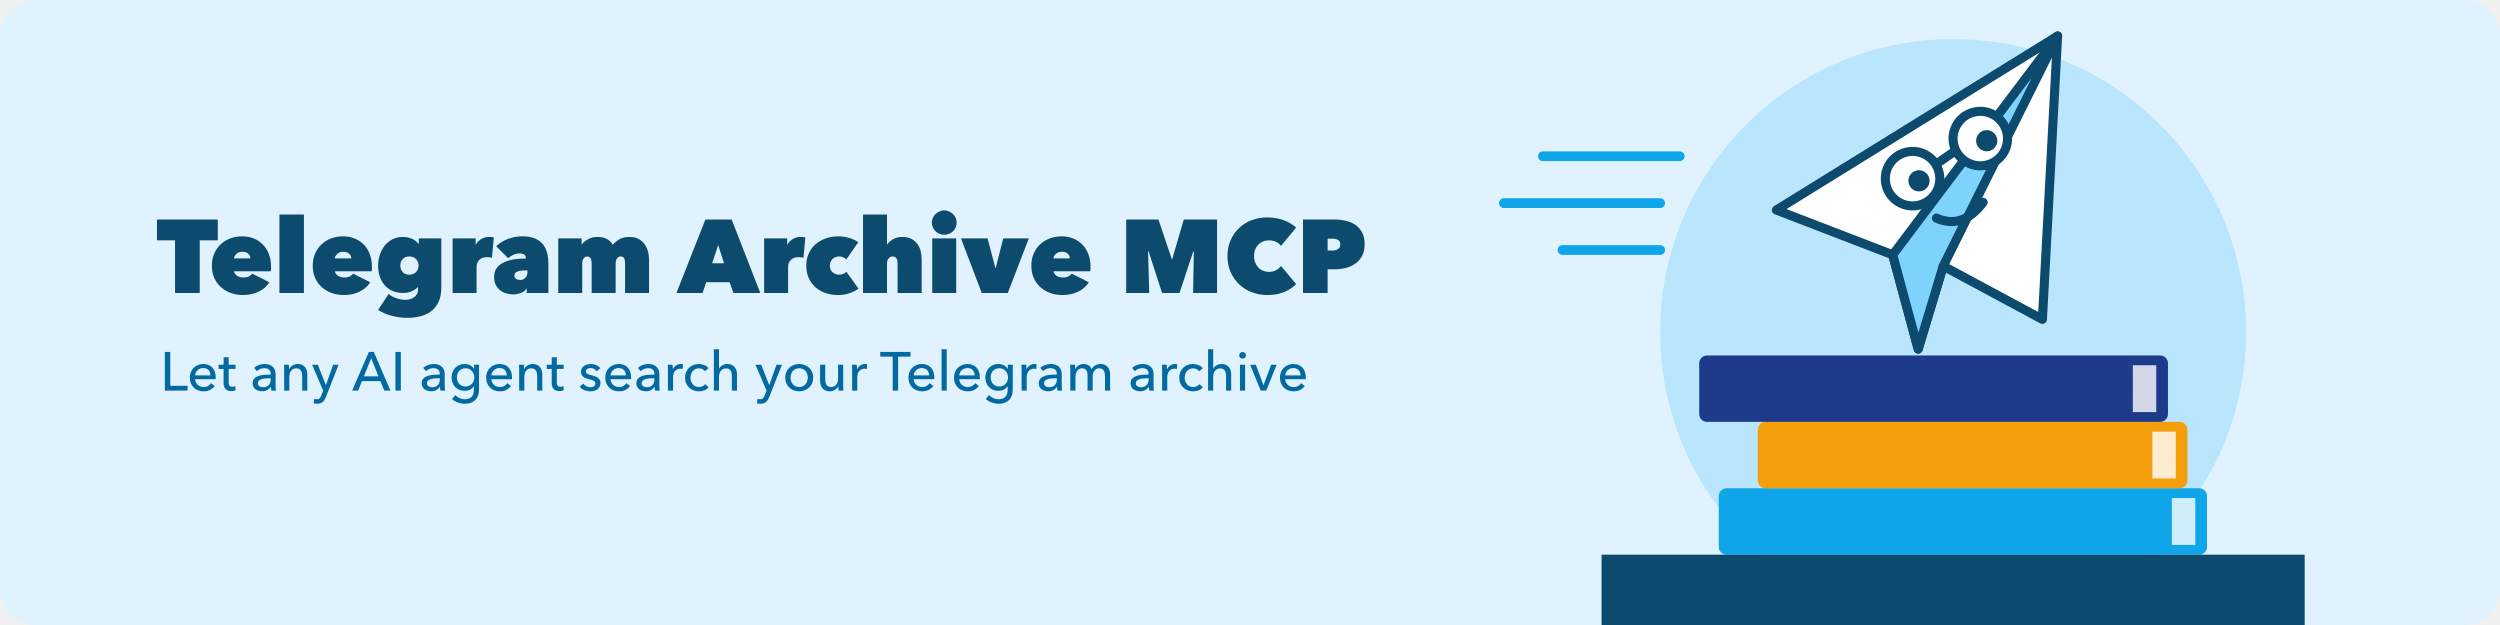
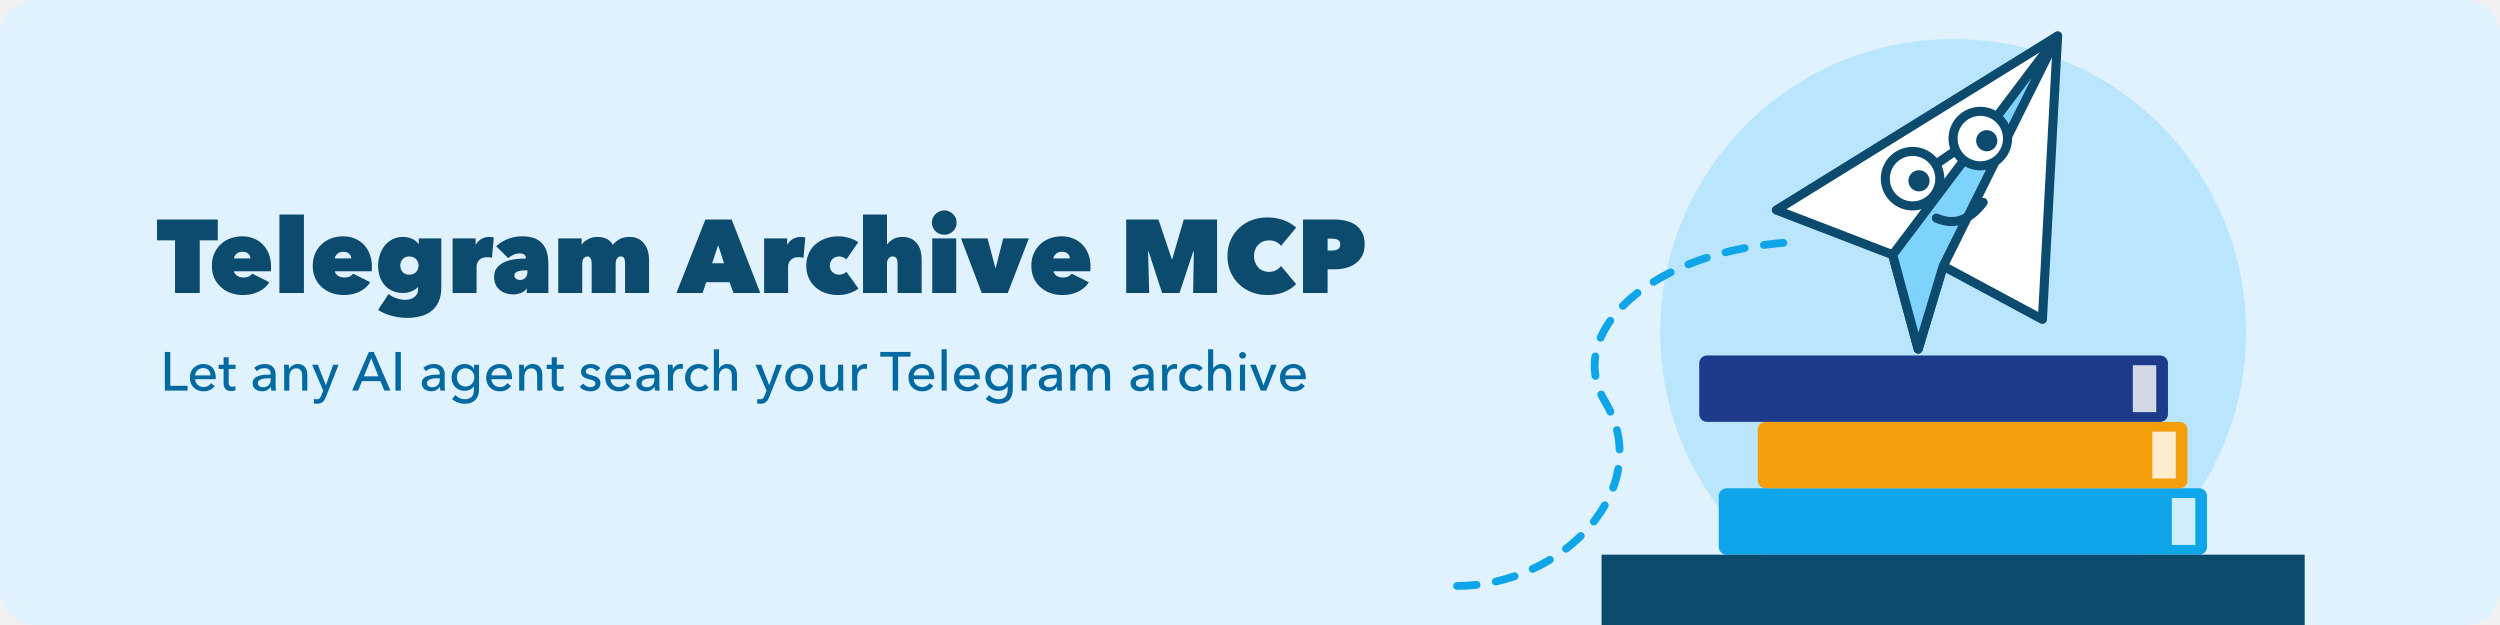
<svg xmlns="http://www.w3.org/2000/svg" viewBox="0 0 1280 320" width="1280" height="320" role="img" aria-label="Telegram Archive MCP: let any AI agent search your Telegram archive">
  <defs>
    <path id="avenirheavy0" d="M419 0H181V507H7V708H593V507H419Z" />
    <path id="avenirheavy1" d="M403 333Q403 361 382 379Q362 397 327 397Q289 397 268 376Q247 355 244 333ZM602 258Q602 245 602 232Q601 218 600 209H246Q247 195 256 184Q264 173 276 165Q289 157 304 153Q320 149 336 149Q368 149 390 160Q411 172 422 186L586 103Q551 46 484 13Q418 -20 330 -20Q273 -20 219 -2Q165 16 124 52Q82 87 57 140Q32 193 32 263Q32 328 55 380Q78 433 118 470Q157 506 210 526Q264 546 325 546Q387 546 438 524Q489 503 526 464Q562 426 582 373Q602 320 602 258Z" />
    <path id="avenirheavy2" d="M53 756H289V0H53Z" />
    <path id="avenirheavy3" d="M32 265Q32 316 48 365Q63 414 93 453Q123 492 168 516Q213 540 272 540Q314 540 354 524Q395 508 421 473H424V526H641V54Q641 -32 613 -89Q585 -146 538 -180Q492 -213 433 -226Q374 -240 313 -240Q238 -240 163 -220Q88 -201 32 -163L133 -10Q171 -39 213 -52Q255 -66 293 -66Q318 -66 340 -60Q363 -53 380 -40Q397 -28 407 -10Q417 9 417 33V56H414Q395 34 358 17Q320 0 272 0Q211 0 166 22Q121 43 91 80Q61 116 46 164Q32 212 32 265ZM246 265Q246 227 268 202Q290 176 332 176Q373 176 398 202Q422 228 422 265Q422 300 398 326Q373 352 332 352Q290 352 268 326Q246 300 246 265Z" />
    <path id="avenirheavy4" d="M53 526H275V466H277Q294 498 328 519Q361 540 406 540Q433 540 450 535L432 339Q421 342 408 344Q394 345 383 345Q338 345 311 319Q284 293 284 255V0H53Z" />
    <path id="avenirheavy5" d="M334 218Q283 218 252 207Q221 196 221 166Q221 155 226 148Q231 140 239 135Q247 130 256 128Q266 125 274 125Q307 125 327 146Q347 167 347 200V218ZM332 334Q332 358 316 370Q299 381 272 381Q240 381 212 368Q183 354 161 336L46 450Q94 496 160 521Q226 546 296 546Q371 546 420 525Q469 504 498 467Q526 430 538 381Q549 332 549 277V0H340V42H338Q318 12 281 -1Q244 -14 209 -14Q178 -14 146 -5Q113 4 86 24Q60 44 43 76Q26 108 26 155Q26 210 54 244Q83 279 127 298Q171 318 226 325Q280 332 332 332Z" />
    <path id="avenirheavy6" d="M375 0V276Q375 316 365 334Q355 352 332 352Q315 352 300 336Q284 320 284 279V0H53V526H278V468H280Q290 481 304 494Q319 506 338 516Q356 527 379 534Q402 540 429 540Q481 540 519 522Q557 503 579 464Q605 496 643 518Q681 540 739 540Q795 540 832 518Q868 496 890 463Q911 430 920 392Q928 353 928 320V0H697V280Q697 323 686 338Q676 352 654 352Q634 352 620 334Q606 315 606 279V0Z" />
    <path id="avenirheavy7" d="M263 708H516L792 0H533L496 104H271L236 0H-16ZM386 461 328 286H443Z" />
    <path id="avenirheavy8" d="M339 -20Q272 -20 216 0Q160 20 119 57Q78 94 55 146Q32 198 32 263Q32 327 56 380Q79 432 121 469Q163 506 220 526Q276 546 342 546Q369 546 396 542Q424 537 450 529Q475 521 496 511Q518 501 533 489L418 323Q406 337 386 344Q367 352 349 352Q332 352 316 346Q300 341 288 330Q275 318 267 302Q259 285 259 263Q259 241 267 224Q275 208 288 198Q300 187 316 182Q332 176 349 176Q369 176 388 184Q407 191 419 204L535 42Q502 16 450 -2Q397 -20 339 -20Z" />
    <path id="avenirheavy9" d="M430 540Q485 540 522 520Q558 500 580 468Q601 437 610 398Q618 359 618 320V0H386V280Q386 320 374 336Q361 352 336 352Q316 352 300 334Q284 317 284 279V0H53V756H284V468H286Q306 497 343 518Q380 540 430 540Z" />
    <path id="avenirheavy10" d="M54 526H285V0H54ZM50 678Q50 702 60 724Q69 745 86 761Q102 777 124 786Q146 796 171 796Q195 796 216 786Q237 777 254 761Q270 745 280 724Q289 702 289 678Q289 653 280 632Q270 610 254 594Q237 579 216 570Q195 561 171 561Q146 561 124 570Q102 579 86 594Q69 610 60 632Q50 653 50 678Z" />
    <path id="avenirheavy11" d="M-8 526H248L323 242H327L399 526H646L443 0H192Z" />
    <path id="avenirheavy12" d="M277 400 288 0H66V708H377L505 327H510L621 708H942V0H711L718 398L712 399L580 0H412L282 400Z" />
    <path id="avenirheavy13" d="M34 354Q34 439 64 508Q94 577 146 626Q198 675 268 702Q339 728 419 728Q501 728 574 702Q647 675 696 630L550 454Q530 480 500 494Q470 507 433 507Q403 507 377 496Q351 486 332 466Q312 446 301 418Q290 389 290 354Q290 319 302 292Q313 264 332 244Q352 224 378 214Q404 203 433 203Q474 203 504 220Q533 237 550 260L696 85Q648 37 578 8Q508 -20 419 -20Q339 -20 268 7Q198 34 146 84Q94 133 64 202Q34 270 34 354Z" />
    <path id="avenirheavy14" d="M303 228V0H66V708H370Q424 708 476 696Q528 685 569 658Q610 630 635 584Q660 539 660 470Q660 404 636 358Q611 312 570 283Q530 254 478 241Q425 228 370 228ZM303 523V409H353Q380 409 402 422Q425 436 425 468Q425 485 419 496Q413 506 402 512Q392 518 379 520Q366 523 353 523Z" />
    <path id="avenirmed15" d="M185 88H501V0H86V708H185Z" />
    <path id="avenirmed16" d="M428 279Q427 307 418 332Q410 356 394 374Q377 392 352 402Q328 413 295 413Q265 413 238 402Q212 392 192 374Q173 356 160 332Q148 307 146 279ZM523 241Q523 233 523 225Q523 217 522 209H146Q147 179 160 152Q172 126 193 106Q214 87 242 76Q269 65 300 65Q348 65 383 86Q418 107 438 137L504 84Q466 34 414 10Q363 -13 300 -13Q246 -13 200 5Q154 23 121 56Q88 88 69 134Q50 180 50 236Q50 291 68 338Q87 384 120 417Q153 450 198 468Q243 487 295 487Q347 487 390 470Q432 453 462 421Q491 389 507 344Q523 298 523 241Z" />
    <path id="avenirmed17" d="M313 397H187V150Q187 107 203 88Q219 70 254 70Q267 70 282 73Q297 76 309 82L312 5Q295 -1 274 -4Q254 -8 232 -8Q165 -8 130 29Q94 66 94 140V397H3V474H94V610H187V474H313Z" />
    <path id="avenirmed18" d="M376 307Q376 360 344 386Q312 411 259 411Q219 411 184 396Q148 380 124 356L74 416Q109 449 160 468Q210 487 268 487Q319 487 356 472Q394 458 418 433Q442 408 454 374Q466 340 466 301V94Q466 70 468 44Q469 17 473 0H388Q380 34 380 68H377Q351 30 312 9Q272 -12 218 -12Q190 -12 160 -4Q129 3 104 20Q79 37 62 65Q46 93 46 134Q46 188 75 220Q104 251 151 268Q198 284 257 289Q316 294 376 294ZM353 226Q318 226 280 223Q243 220 212 211Q182 202 162 184Q142 166 142 136Q142 115 150 101Q159 87 173 78Q187 69 204 66Q221 62 239 62Q305 62 340 102Q376 141 376 201V226Z" />
    <path id="avenirmed19" d="M166 474Q168 456 169 434Q170 411 170 396H173Q182 415 198 432Q213 448 233 460Q253 473 277 480Q301 487 327 487Q373 487 406 472Q439 456 461 430Q483 404 494 369Q504 334 504 294V0H410V263Q410 292 406 318Q401 344 389 364Q377 384 356 396Q335 408 302 408Q246 408 210 366Q175 323 175 252V0H81V372Q81 391 80 421Q79 451 77 474Z" />
    <path id="avenirmed20" d="M261 102H263L394 474H494L264 -112Q252 -142 238 -166Q224 -189 205 -206Q186 -222 160 -231Q135 -240 100 -240Q85 -240 70 -238Q54 -237 38 -233L47 -150Q71 -158 94 -158Q131 -158 149 -138Q167 -117 182 -79L212 0L9 474H114Z" />
    <path id="avenirmed21" d="M115 0H5L312 708H402L706 0H594L522 174H186ZM221 261H486L354 593Z" />
    <path id="avenirmed22" d="M185 0H86V708H185Z" />
    <path id="avenirmed23" d="M118 -81Q149 -116 196 -137Q242 -158 291 -158Q338 -158 370 -144Q402 -131 422 -108Q441 -84 450 -52Q458 -20 458 17V78H456Q430 38 385 17Q340 -4 289 -4Q235 -4 190 15Q146 34 115 67Q84 100 67 144Q50 189 50 240Q50 291 67 336Q84 381 115 414Q146 448 190 468Q234 487 288 487Q339 487 386 465Q432 443 459 398H461V474H552V24Q552 -28 539 -76Q526 -123 495 -160Q464 -196 414 -218Q364 -240 290 -240Q228 -240 166 -218Q103 -195 58 -154ZM147 242Q147 209 158 179Q168 149 188 126Q209 103 238 89Q267 75 304 75Q340 75 370 88Q400 101 421 124Q442 146 454 176Q465 207 465 242Q465 276 454 306Q442 336 420 359Q399 382 370 396Q340 409 304 409Q267 409 238 396Q209 382 188 360Q168 337 158 306Q147 276 147 242Z" />
    <path id="avenirmed24" d="M337 354Q321 380 292 396Q263 413 227 413Q211 413 195 410Q179 406 166 398Q154 391 146 380Q139 368 139 351Q139 321 166 306Q193 292 247 280Q281 272 310 261Q339 250 360 234Q382 217 394 194Q406 171 406 140Q406 98 390 69Q374 40 348 22Q321 3 287 -5Q253 -13 217 -13Q163 -13 112 8Q60 29 26 72L93 129Q112 101 146 82Q179 63 219 63Q237 63 254 66Q270 70 284 78Q297 86 305 99Q313 112 313 132Q313 165 282 181Q250 197 189 211Q165 217 140 226Q116 234 96 249Q76 264 64 286Q51 309 51 342Q51 380 66 408Q82 435 107 452Q132 470 164 478Q196 487 230 487Q281 487 328 467Q376 447 402 409Z" />
    <path id="avenirmed25" d="M81 372Q81 391 80 421Q79 451 77 474H166Q168 456 169 432Q170 409 170 394H173Q193 436 232 462Q270 487 318 487Q340 487 355 483L351 396Q331 401 308 401Q274 401 249 388Q224 376 208 355Q191 334 183 306Q175 279 175 249V0H81V372Z" />
    <path id="avenirmed26" d="M413 354Q398 377 368 392Q338 408 304 408Q267 408 238 394Q210 380 190 356Q170 333 160 302Q149 271 149 237Q149 203 160 172Q170 141 190 118Q210 94 239 80Q268 66 305 66Q341 66 370 80Q400 94 419 118L482 61Q452 26 407 6Q362 -13 305 -13Q250 -13 204 5Q157 23 123 56Q89 88 70 134Q50 180 50 237Q50 293 69 339Q88 385 122 418Q156 451 202 469Q249 487 303 487Q353 487 402 467Q452 447 481 409Z" />
    <path id="avenirmed27" d="M179 402Q196 437 237 462Q278 487 329 487Q375 487 408 472Q441 456 463 430Q485 404 496 369Q506 334 506 294V0H412V262Q412 291 408 317Q403 343 391 363Q379 383 358 395Q338 407 305 407Q249 407 213 364Q177 322 177 251V0H83V756H177V402Z" />
    <path id="avenirmed28" d="M561 238Q561 183 542 137Q522 91 488 58Q453 24 406 6Q359 -13 305 -13Q251 -13 204 6Q157 24 123 58Q89 91 70 137Q50 183 50 238Q50 293 70 338Q89 384 123 417Q157 450 204 468Q251 487 305 487Q359 487 406 468Q453 450 488 417Q522 384 542 338Q561 293 561 238ZM463 238Q463 272 452 303Q442 334 422 358Q402 381 372 395Q343 409 305 409Q267 409 238 395Q208 381 188 358Q168 334 158 303Q147 272 147 238Q147 204 158 173Q168 142 188 118Q208 94 238 80Q267 66 305 66Q343 66 372 80Q402 94 422 118Q442 142 452 173Q463 204 463 238Z" />
    <path id="avenirmed29" d="M415 0Q413 18 412 40Q411 63 411 78H409Q391 40 348 14Q306 -13 254 -13Q208 -13 174 2Q141 17 120 44Q98 70 88 105Q77 140 77 180V474H171V212Q171 183 176 156Q180 130 192 110Q204 90 225 78Q246 66 279 66Q336 66 371 108Q406 151 406 222V474H500V102Q500 83 501 53Q502 23 504 0Z" />
    <path id="avenirmed30" d="M334 0H235V621H8V708H561V621H334Z" />
    <path id="avenirmed31" d="M177 0H83V756H177Z" />
    <path id="avenirmed32" d="M173 396Q191 434 230 460Q270 487 324 487Q372 487 410 465Q449 443 471 392Q495 438 538 462Q581 487 632 487Q678 487 711 472Q744 456 766 430Q788 404 798 369Q809 334 809 294V0H715V263Q715 292 710 318Q705 344 693 364Q681 384 661 396Q641 408 610 408Q578 408 555 394Q532 381 518 360Q503 338 496 311Q490 284 490 256V0H396V282Q396 310 391 333Q386 356 374 372Q362 389 343 398Q324 408 296 408Q244 408 210 366Q175 323 175 252V0H81V372Q81 391 80 421Q79 451 77 474H166Q168 456 169 434Q170 411 170 396H173Z" />
    <path id="avenirmed33" d="M176 0H82V474H176ZM192 645Q192 619 174 602Q155 585 129 585Q103 585 85 602Q67 620 67 645Q67 671 85 688Q103 706 129 706Q155 706 174 688Q192 671 192 645Z" />
    <path id="avenirmed34" d="M304 0H202L9 474H113L252 101H254L394 474H494Z" />
  </defs>
  <clipPath id="c">
    <rect width="1280" height="320" rx="18" />
  </clipPath>
  <g clip-path="url(#c)">
    <rect width="1280" height="320" fill="#e0f2fe" />
    <circle cx="1000" cy="170" r="150" fill="#bae6fd" />
    <rect x="880" y="250" width="250" height="34" rx="4" fill="#0ea5e9" />
    <rect x="1112" y="255" width="12" height="24" fill="#fff" opacity=".8" />
    <rect x="900" y="216" width="220" height="34" rx="4" fill="#f59e0b" />
    <rect x="1102" y="221" width="12" height="24" fill="#fff" opacity=".8" />
    <rect x="870" y="182" width="240" height="34" rx="4" fill="#1e3a8a" />
    <rect x="1092" y="187" width="12" height="24" fill="#fff" opacity=".8" />
    <rect x="820" y="284" width="360" height="40" fill="#0c4a6e" />
    <g transform="translate(900 40) rotate(-8) scale(1.55)">
      <path d="M0 44 L100 0 L82 92 L52 70 L40 96 L36 64 Z" fill="#ffffff" stroke="#0c4a6e" stroke-width="3" stroke-linejoin="round" />
      <path d="M36 64 L100 0 L52 70 L40 96 Z" fill="#7dd3fc" stroke="#0c4a6e" stroke-width="3" stroke-linejoin="round" />
      <circle cx="46" cy="40" r="9" fill="#fff" stroke="#0c4a6e" stroke-width="3" />
      <circle cx="70" cy="30" r="9" fill="#fff" stroke="#0c4a6e" stroke-width="3" />
      <path d="M55 36 L61 33" stroke="#0c4a6e" stroke-width="3" />
      <circle cx="48" cy="41" r="3.5" fill="#0c4a6e" />
      <circle cx="72" cy="31" r="3.5" fill="#0c4a6e" />
      <path d="M52 54 q8 5 16 -3" stroke="#0c4a6e" stroke-width="3" fill="none" stroke-linecap="round" />
    </g>
-     <path d="M790 80h70M770 104h80M800 128h50" stroke="#0ea5e9" stroke-width="5" stroke-linecap="round" />
+     <path d="M746 300 C800 300 848 250 822 206 C800 170 846 128 918 124" stroke="#0ea5e9" stroke-width="4" stroke-dasharray="10 10" stroke-linecap="round" fill="none" />
    <g fill="#0c4a6e" transform="translate(80.0 150.0) scale(0.05313 -0.05313)">
      <use href="#avenirheavy0" x="0" />
      <use href="#avenirheavy1" x="504" />
      <use href="#avenirheavy2" x="1134" />
      <use href="#avenirheavy1" x="1476" />
      <use href="#avenirheavy3" x="2106" />
      <use href="#avenirheavy4" x="2803" />
      <use href="#avenirheavy5" x="3230" />
      <use href="#avenirheavy6" x="3821" />
      <use href="#avenirheavy7" x="5029" />
      <use href="#avenirheavy4" x="5805" />
      <use href="#avenirheavy8" x="6232" />
      <use href="#avenirheavy9" x="6758" />
      <use href="#avenirheavy10" x="7424" />
      <use href="#avenirheavy11" x="7763" />
      <use href="#avenirheavy1" x="8401" />
      <use href="#avenirheavy12" x="9281" />
      <use href="#avenirheavy13" x="10289" />
      <use href="#avenirheavy14" x="10985" />
    </g>
    <g fill="#0369a1" transform="translate(82.0 200.0) scale(0.028 -0.028)">
      <use href="#avenirmed15" x="0" />
      <use href="#avenirmed16" x="493" />
      <use href="#avenirmed17" x="1066" />
      <use href="#avenirmed18" x="1645" />
      <use href="#avenirmed19" x="2187" />
      <use href="#avenirmed20" x="2769" />
      <use href="#avenirmed21" x="3505" />
      <use href="#avenirmed22" x="4216" />
      <use href="#avenirmed18" x="4737" />
      <use href="#avenirmed23" x="5279" />
      <use href="#avenirmed16" x="5911" />
      <use href="#avenirmed19" x="6484" />
      <use href="#avenirmed17" x="7066" />
      <use href="#avenirmed24" x="7645" />
      <use href="#avenirmed16" x="8089" />
      <use href="#avenirmed18" x="8662" />
      <use href="#avenirmed25" x="9204" />
      <use href="#avenirmed26" x="9548" />
      <use href="#avenirmed27" x="10042" />
      <use href="#avenirmed20" x="10876" />
      <use href="#avenirmed28" x="11380" />
      <use href="#avenirmed29" x="11990" />
      <use href="#avenirmed25" x="12572" />
      <use href="#avenirmed30" x="13160" />
      <use href="#avenirmed16" x="13633" />
      <use href="#avenirmed31" x="14206" />
      <use href="#avenirmed16" x="14466" />
      <use href="#avenirmed23" x="15039" />
      <use href="#avenirmed25" x="15671" />
      <use href="#avenirmed18" x="16020" />
      <use href="#avenirmed32" x="16562" />
      <use href="#avenirmed18" x="17699" />
      <use href="#avenirmed25" x="18241" />
      <use href="#avenirmed26" x="18585" />
      <use href="#avenirmed27" x="19079" />
      <use href="#avenirmed33" x="19663" />
      <use href="#avenirmed34" x="19922" />
      <use href="#avenirmed16" x="20426" />
    </g>
  </g>
</svg>
